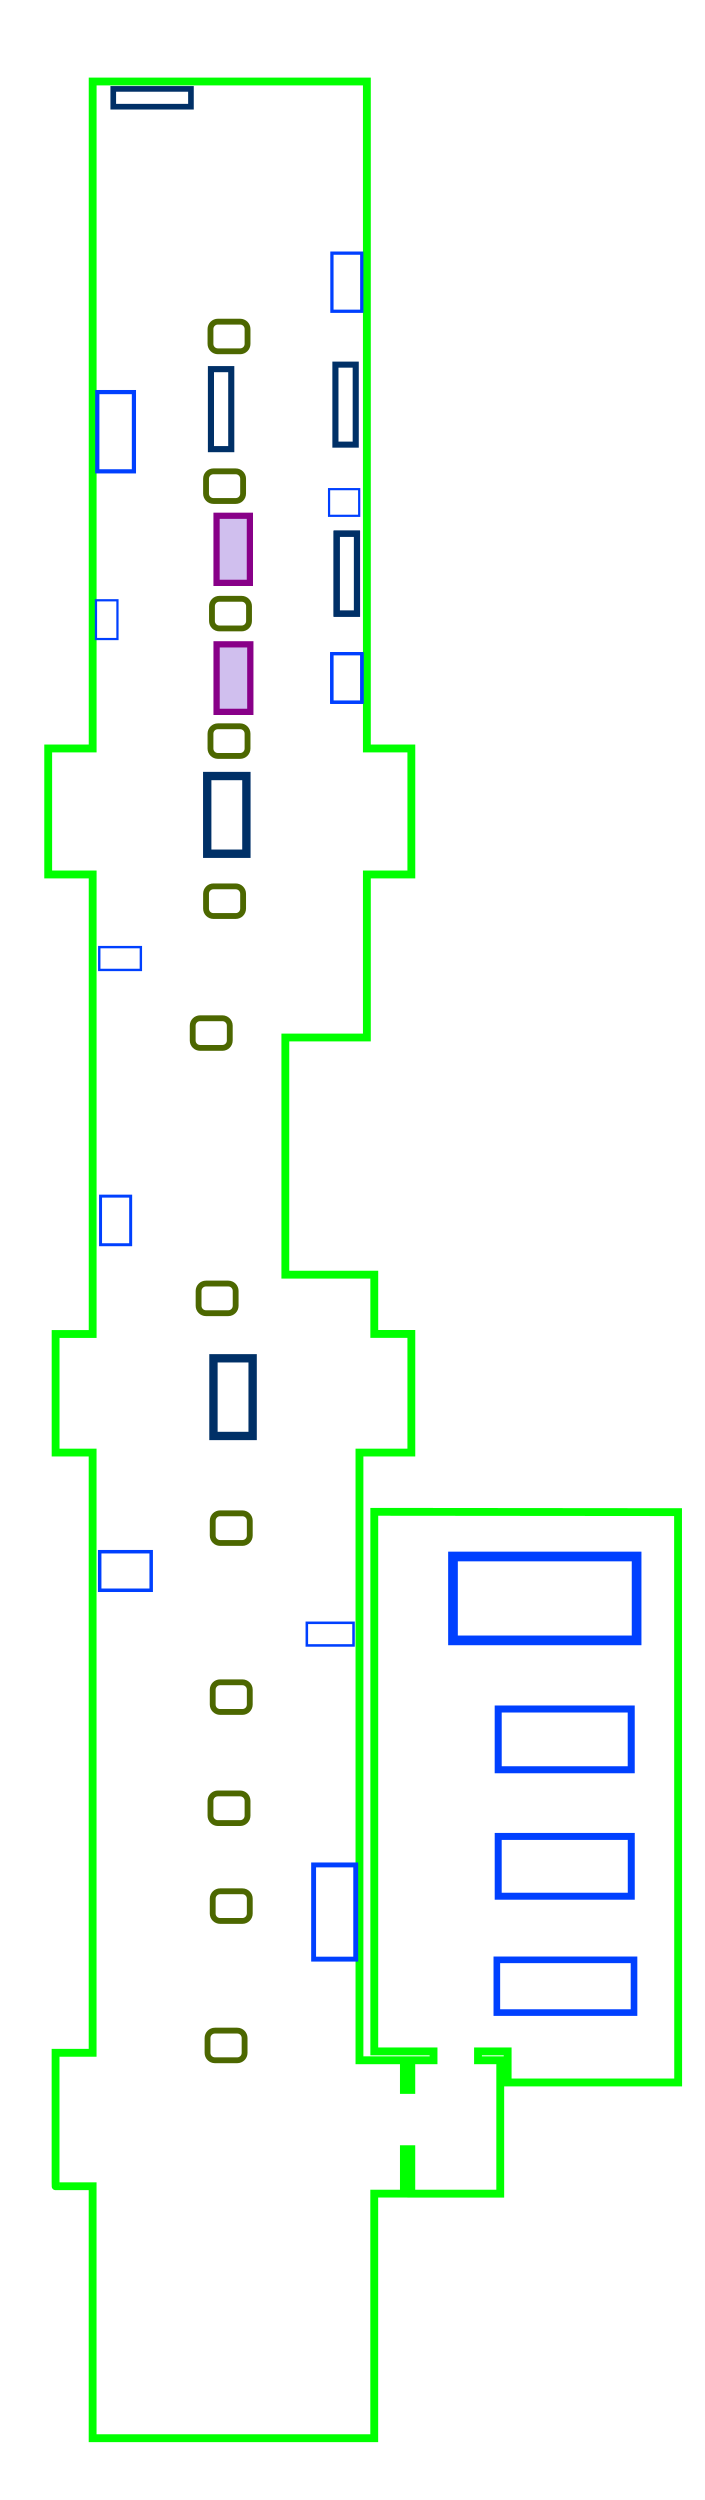
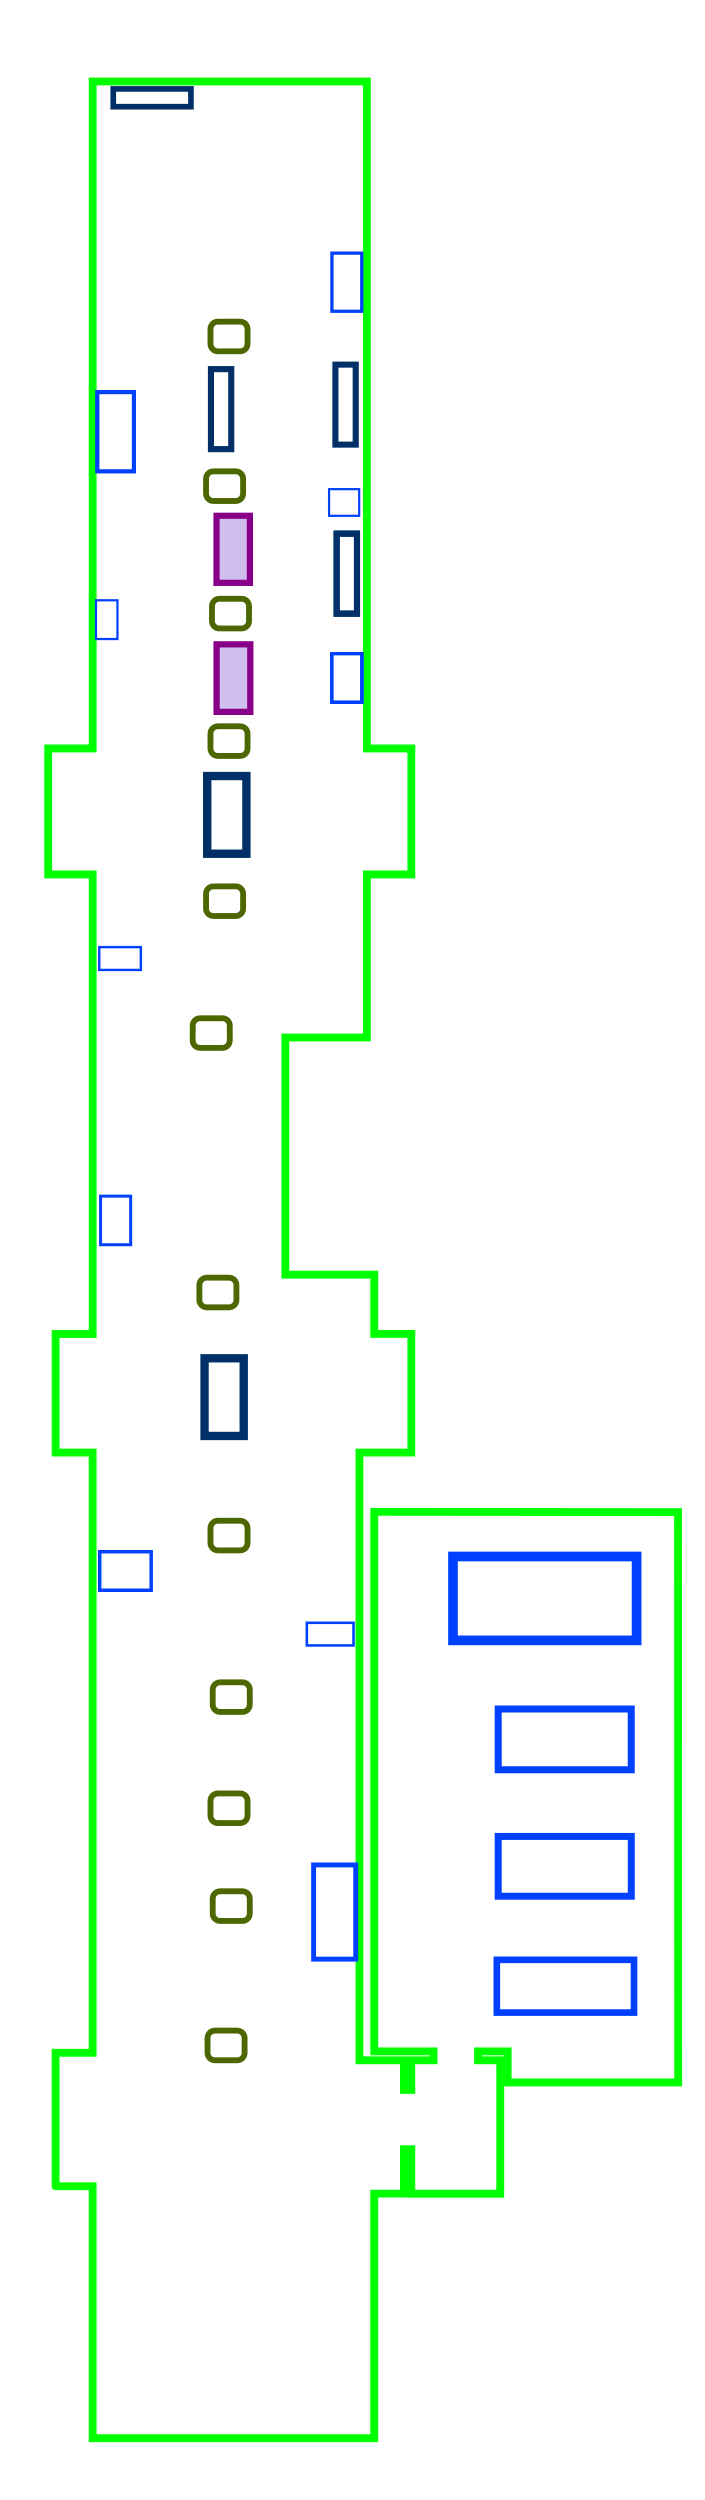
<svg xmlns="http://www.w3.org/2000/svg" viewBox="-5.864 -30.912 17.971 63.749" version="1.1" id="svg380" xml:space="preserve" width="17.971" height="63.749">
  <defs id="defs384" />
  <path d="m -3.502,31.261 v -6.425 h -0.945 c -1e-6,0.017 0,-2.268 0,-3.402 h 0.945 V 6.128 H -4.446 V 3.104 h 0.945 l -10e-8,-11.717 -1.134,4e-7 v -3.213 h 1.134 l -4e-7,-17.008 h 6.992 v 17.008 h 1.134 v 3.213 H 3.491 v 4.157 H 1.412 v 6.047 h 2.268 v 1.512 l 0.945,4e-7 V 6.128 H 3.302 V 21.624 H 4.435 v 0.756 h 0.189 v -0.756 H 5.191 V 21.398 H 3.68 V 7.639 l 7.746,0.008 0.003,14.543 H 7.081 v -0.792 l -0.756,-5e-6 v 0.226 l 0.567,5e-6 1e-7,3.402 -2.268,3e-6 V 23.891 H 4.435 v 1.134 l -0.756,1e-6 v 6.236 z" fill="none" stroke="#000000" stroke-width="0.1" id="hall" style="fill:none;fill-opacity:1;stroke:#00ff00;stroke-width:0.2;stroke-dasharray:none;stroke-opacity:1" />
  <g id="layer1">
    <path id="rect3529" style="fill:none;stroke:#0040ff;stroke-width:0.169" d="m 6.805,19.063 h 3.498 v 1.345 H 6.805 Z" />
    <path id="rect3529-6" style="fill:none;stroke:#0040ff;stroke-width:0.178" d="m 6.84,15.916 h 3.393 v 1.525 H 6.84 Z" />
    <path id="rect3529-6-5" style="fill:none;stroke:#0040ff;stroke-width:0.179" d="m 6.84,12.667 h 3.392 v 1.549 H 6.84 Z" />
    <path id="rect3529-6-5-0" style="fill:none;stroke:#0040ff;stroke-width:0.065" d="m 1.96,10.469 h 1.191 v 0.577 H 1.96 Z" />
    <path id="rect3529-6-5-0-9" style="fill:none;stroke:#0040ff;stroke-width:0.089" d="m -3.322,8.656 h 1.313 V 9.639 h -1.313 z" />
    <path id="rect3529-6-5-0-9-9" style="fill:none;stroke:#0040ff;stroke-width:0.061" d="m -3.333,-6.761 h 1.061 v 0.582 h -1.061 z" />
    <path id="rect3529-6-3" style="fill:none;stroke:#0040ff;stroke-width:0.247" d="M 5.687,8.778 H 10.369 V 10.917 H 5.687 Z" />
    <path id="rect3529-6-7" style="fill:none;stroke:#0040ff;stroke-width:0.125" d="m 2.133,16.643 h 1.074 v 2.402 H 2.133 Z" />
    <path id="rect3529-6-7-2" style="fill:none;stroke:#0040ff;stroke-width:0.076" d="m -3.3,-0.411 h 0.768 v 1.239 h -0.768 z" />
    <path id="rect3529-6-7-2-0" style="fill:none;stroke:#0040ff;stroke-width:0.076" d="m 2.596,-14.244 h 0.768 v 1.239 H 2.596 Z" />
    <path id="rect3529-6-7-2-0-3" style="fill:none;stroke:#0040ff;stroke-width:0.076" d="m 2.596,-14.244 h 0.768 v 1.239 H 2.596 Z" />
    <path id="rect3529-6-7-2-0-3-2" style="fill:none;stroke:#0040ff;stroke-width:0.076" d="m 2.596,-14.244 h 0.768 v 1.239 H 2.596 Z" />
    <path id="rect3529-6-7-2-7" style="fill:none;stroke:#0040ff;stroke-width:0.107" d="m -3.383,-20.914 h 0.934 v 2.021 h -0.934 z" />
    <path id="rect3529-6-7-2-7-6" style="fill:none;stroke:#0040ff;stroke-width:0.057" d="m -3.417,-15.605 h 0.548 v 0.988 h -0.548 z" />
    <path id="rect3847" style="fill:none;stroke:#4c6700;stroke-width:0.149" d="M -0.383,20.868 H 0.184 c 0.105,0 0.189,0.084 0.189,0.189 v 0.378 c 0,0.105 -0.084,0.189 -0.189,0.189 h -0.567 c -0.105,0 -0.189,-0.084 -0.189,-0.189 v -0.378 c 0,-0.105 0.084,-0.189 0.189,-0.189 z" />
    <path id="rect3847-5" style="fill:none;stroke:#4c6700;stroke-width:0.149" d="m -0.251,17.315 h 0.567 c 0.105,0 0.189,0.084 0.189,0.189 v 0.378 c 0,0.105 -0.084,0.189 -0.189,0.189 h -0.567 c -0.105,0 -0.189,-0.084 -0.189,-0.189 v -0.378 c 0,-0.105 0.084,-0.189 0.189,-0.189 z" />
    <path id="rect3847-6" style="fill:none;stroke:#4c6700;stroke-width:0.149" d="m -0.308,14.82 h 0.567 c 0.105,0 0.189,0.084 0.189,0.189 v 0.378 c 0,0.105 -0.084,0.189 -0.189,0.189 h -0.567 c -0.105,0 -0.189,-0.084 -0.189,-0.189 v -0.378 c 0,-0.105 0.084,-0.189 0.189,-0.189 z" />
    <path id="rect3847-2" style="fill:none;stroke:#4c6700;stroke-width:0.149" d="m -0.251,11.986 h 0.567 c 0.105,0 0.189,0.084 0.189,0.189 v 0.378 c 0,0.105 -0.084,0.189 -0.189,0.189 h -0.567 c -0.105,0 -0.189,-0.084 -0.189,-0.189 v -0.378 c 0,-0.105 0.084,-0.189 0.189,-0.189 z" />
-     <path id="rect3847-9" style="fill:none;stroke:#4c6700;stroke-width:0.149" d="m -0.251,7.677 h 0.567 c 0.105,0 0.189,0.084 0.189,0.189 v 0.378 c 0,0.105 -0.084,0.189 -0.189,0.189 h -0.567 c -0.105,0 -0.189,-0.084 -0.189,-0.189 V 7.866 c 0,-0.105 0.084,-0.189 0.189,-0.189 z" />
-     <path id="rect3847-1" style="fill:none;stroke:#4c6700;stroke-width:0.149" d="m -0.611,1.818 h 0.567 c 0.105,0 0.189,0.084 0.189,0.189 v 0.378 c 0,0.105 -0.084,0.189 -0.189,0.189 h -0.567 c -0.105,0 -0.189,-0.084 -0.189,-0.189 V 2.007 c 0,-0.105 0.084,-0.189 0.189,-0.189 z" />
+     <path id="rect3847-9" style="fill:none;stroke:#4c6700;stroke-width:0.149" d="m -0.308,7.866 h 0.567 c 0.105,0 0.189,0.084 0.189,0.189 v 0.378 c 0,0.105 -0.084,0.189 -0.189,0.189 h -0.567 c -0.105,0 -0.189,-0.084 -0.189,-0.189 v -0.378 c 0,-0.105 0.084,-0.189 0.189,-0.189 z" />
+     <path id="rect3847-1" style="fill:none;stroke:#4c6700;stroke-width:0.149" d="m -0.591,1.668 h 0.567 c 0.105,0 0.189,0.084 0.189,0.189 v 0.378 c 0,0.105 -0.084,0.189 -0.189,0.189 h -0.567 c -0.105,0 -0.189,-0.084 -0.189,-0.189 V 1.857 c 0,-0.105 0.084,-0.189 0.189,-0.189 z" />
    <path id="rect3847-1-3" style="fill:none;stroke:#4c6700;stroke-width:0.149" d="m -0.761,-4.947 h 0.567 c 0.105,0 0.189,0.084 0.189,0.189 v 0.378 c 0,0.105 -0.084,0.189 -0.189,0.189 h -0.567 c -0.105,0 -0.189,-0.084 -0.189,-0.189 v -0.378 c 0,-0.105 0.084,-0.189 0.189,-0.189 z" />
    <path id="rect3847-1-6" style="fill:none;stroke:#4c6700;stroke-width:0.149" d="m -0.421,-8.31 h 0.567 c 0.105,0 0.189,0.084 0.189,0.189 v 0.378 c 0,0.105 -0.084,0.189 -0.189,0.189 h -0.567 c -0.105,0 -0.189,-0.084 -0.189,-0.189 v -0.378 c 0,-0.105 0.084,-0.189 0.189,-0.189 z" />
    <path id="rect3847-1-6-0" style="fill:none;stroke:#4c6700;stroke-width:0.149" d="m -0.308,-12.392 h 0.567 c 0.105,0 0.189,0.084 0.189,0.189 v 0.378 c 0,0.105 -0.084,0.189 -0.189,0.189 h -0.567 c -0.105,0 -0.189,-0.084 -0.189,-0.189 v -0.378 c 0,-0.105 0.084,-0.189 0.189,-0.189 z" />
    <path id="rect3847-1-6-0-6" style="fill:none;stroke:#4c6700;stroke-width:0.149" d="m -0.27,-15.643 h 0.567 c 0.105,0 0.189,0.084 0.189,0.189 v 0.378 c 0,0.105 -0.084,0.189 -0.189,0.189 h -0.567 c -0.105,0 -0.189,-0.084 -0.189,-0.189 V -15.454 c 0,-0.105 0.084,-0.189 0.189,-0.189 z" />
    <path id="rect3847-1-6-0-6-6" style="fill:none;stroke:#4c6700;stroke-width:0.149" d="m -0.421,-18.893 h 0.567 c 0.105,0 0.189,0.084 0.189,0.189 v 0.378 c 0,0.105 -0.084,0.189 -0.189,0.189 h -0.567 c -0.105,0 -0.189,-0.084 -0.189,-0.189 v -0.378 c 0,-0.105 0.084,-0.189 0.189,-0.189 z" />
    <path id="rect3847-1-6-0-6-1" style="fill:none;stroke:#4c6700;stroke-width:0.149" d="m -0.308,-22.71 h 0.567 c 0.105,0 0.189,0.084 0.189,0.189 v 0.378 c 0,0.105 -0.084,0.189 -0.189,0.189 h -0.567 c -0.105,0 -0.189,-0.084 -0.189,-0.189 v -0.378 c 0,-0.105 0.084,-0.189 0.189,-0.189 z" />
-     <path id="rect8193" style="fill:none;stroke:#003067;stroke-width:0.213" d="m -0.421,3.724 h 0.999 c 0,0 0,0.098 0,0.22 v 1.541 c 0,0.122 0,0.22 0,0.22 h -0.999 c 0,0 -2e-8,-0.098 -2e-8,-0.22 V 3.944 c 0,-0.122 2e-8,-0.22 2e-8,-0.22 z" />
+     <path id="rect8193" style="fill:none;stroke:#003067;stroke-width:0.213" d="m -0.648,3.724 h 0.999 c 0,0 0,0.098 0,0.22 v 1.541 c 0,0.122 0,0.22 0,0.22 H -0.648 c 0,0 -2e-8,-0.098 -2e-8,-0.22 V 3.944 c 0,-0.122 2e-8,-0.22 2e-8,-0.22 z" />
    <path id="rect8193-2" style="fill:none;stroke:#003067;stroke-width:0.213" d="m -0.58,-11.123 h 0.999 c 0,0 0,0.098 0,0.22 v 1.541 c 0,0.122 0,0.22 0,0.22 h -0.999 c 0,0 -2e-8,-0.098 -2e-8,-0.22 v -1.541 c 0,-0.122 2e-8,-0.22 2e-8,-0.22 z" />
    <path id="rect8193-2-8" style="fill:none;stroke:#003067;stroke-width:0.156" d="m -0.485,-21.499 h 0.518 c 0,0 0,0.101 0,0.227 v 1.586 c 0,0.126 0,0.227 0,0.227 h -0.518 c 0,0 -1e-8,-0.101 -1e-8,-0.227 v -1.586 c 0,-0.126 1e-8,-0.227 1e-8,-0.227 z" />
    <path id="rect8193-2-8-23" style="fill:none;stroke:#003067;stroke-width:0.156" d="m 2.721,-17.304 h 0.518 c 0,0 0,0.101 0,0.227 v 1.586 c 0,0.126 0,0.227 0,0.227 H 2.721 c 0,0 0,-0.101 0,-0.227 v -1.586 c 0,-0.126 0,-0.227 0,-0.227 z" />
    <path id="rect8193-2-8-23-5" style="fill:none;stroke:#003067;stroke-width:0.156" d="m 2.721,-17.304 h 0.518 c 0,0 0,0.101 0,0.227 v 1.586 c 0,0.126 0,0.227 0,0.227 H 2.721 c 0,0 0,-0.101 0,-0.227 v -1.586 c 0,-0.126 0,-0.227 0,-0.227 z" />
    <path id="rect8193-2-8-23-56" style="fill:none;stroke:#003067;stroke-width:0.156" d="m 2.689,-21.614 h 0.518 c 0,0 0,0.101 0,0.227 v 1.586 c 0,0.126 0,0.227 0,0.227 H 2.689 c 0,0 0,-0.101 0,-0.227 v -1.586 c 0,-0.126 0,-0.227 0,-0.227 z" />
    <path id="rect8193-2-8-2" style="fill:none;stroke:#003067;stroke-width:0.144" d="m -2.976,-28.191 v -0.454 c 0,0 0.098,0 0.22,0 h 1.541 c 0.122,0 0.22,0 0.22,0 v 0.454 c 0,0 -0.098,0 -0.22,0 h -1.541 c -0.122,0 -0.22,0 -0.22,0 z" />
    <path id="rect3529-6-7-2-0-6" style="fill:none;stroke:#0040ff;stroke-width:0.056" d="m 2.527,-18.439 h 0.768 v 0.68 H 2.527 Z" />
    <path id="rect3529-6-7-2-0-3-9" style="fill:none;stroke:#0040ff;stroke-width:0.083" d="m 2.6,-24.457 h 0.761 v 1.482 H 2.6 Z" />
    <path id="rect552" style="fill:#d0bfee;stroke:#880088;stroke-width:0.16" d="m -0.341,-14.482 h 0.86 c 1e-8,0 1e-8,0.128 1e-8,0.287 v 1.149 c 0,0.159 0,0.287 -1e-8,0.287 h -0.86 c 0,0 0,-0.128 0,-0.287 v -1.149 c 0,-0.159 0,-0.287 0,-0.287 z" />
    <path id="rect552-3" style="fill:#d0bfee;stroke:#880088;stroke-width:0.159" d="m -0.342,-17.76 h 0.85 c 0,0 0,0.127 0,0.285 v 1.141 c 0,0.158 0,0.285 0,0.285 h -0.85 c 0,0 0,-0.127 0,-0.285 v -1.141 c 0,-0.158 0,-0.285 0,-0.285 z" />
  </g>
</svg>
